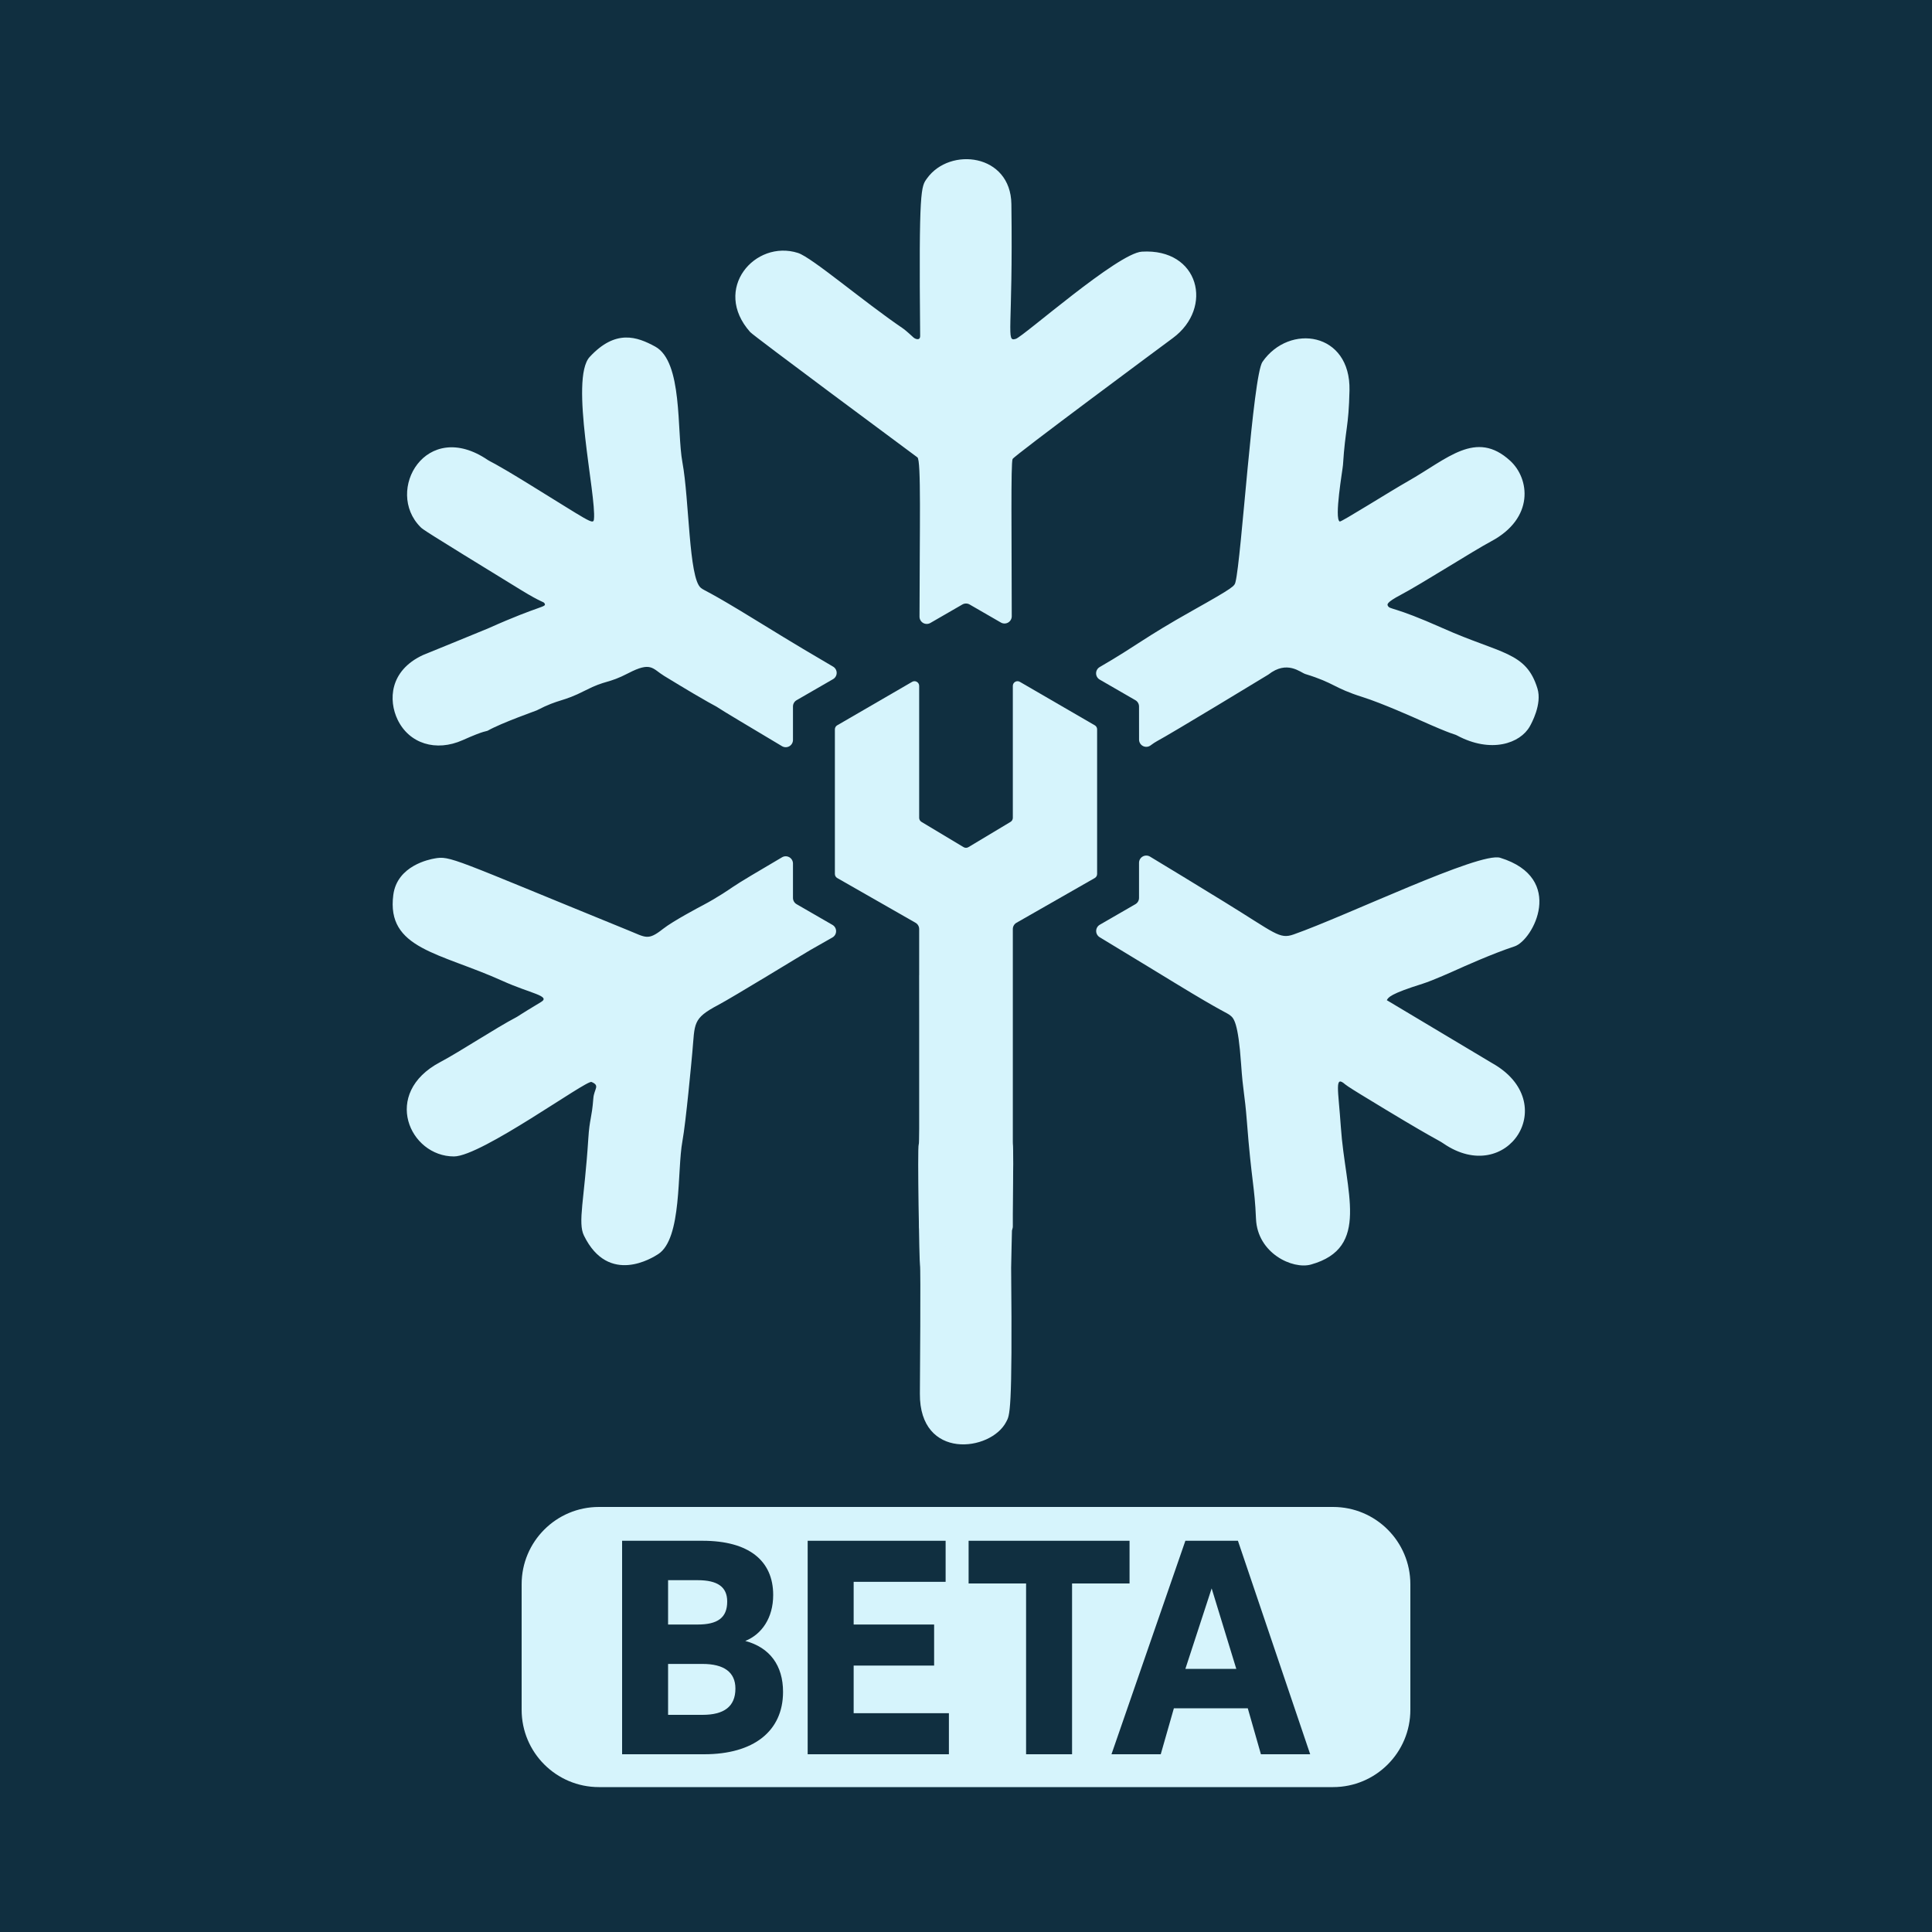
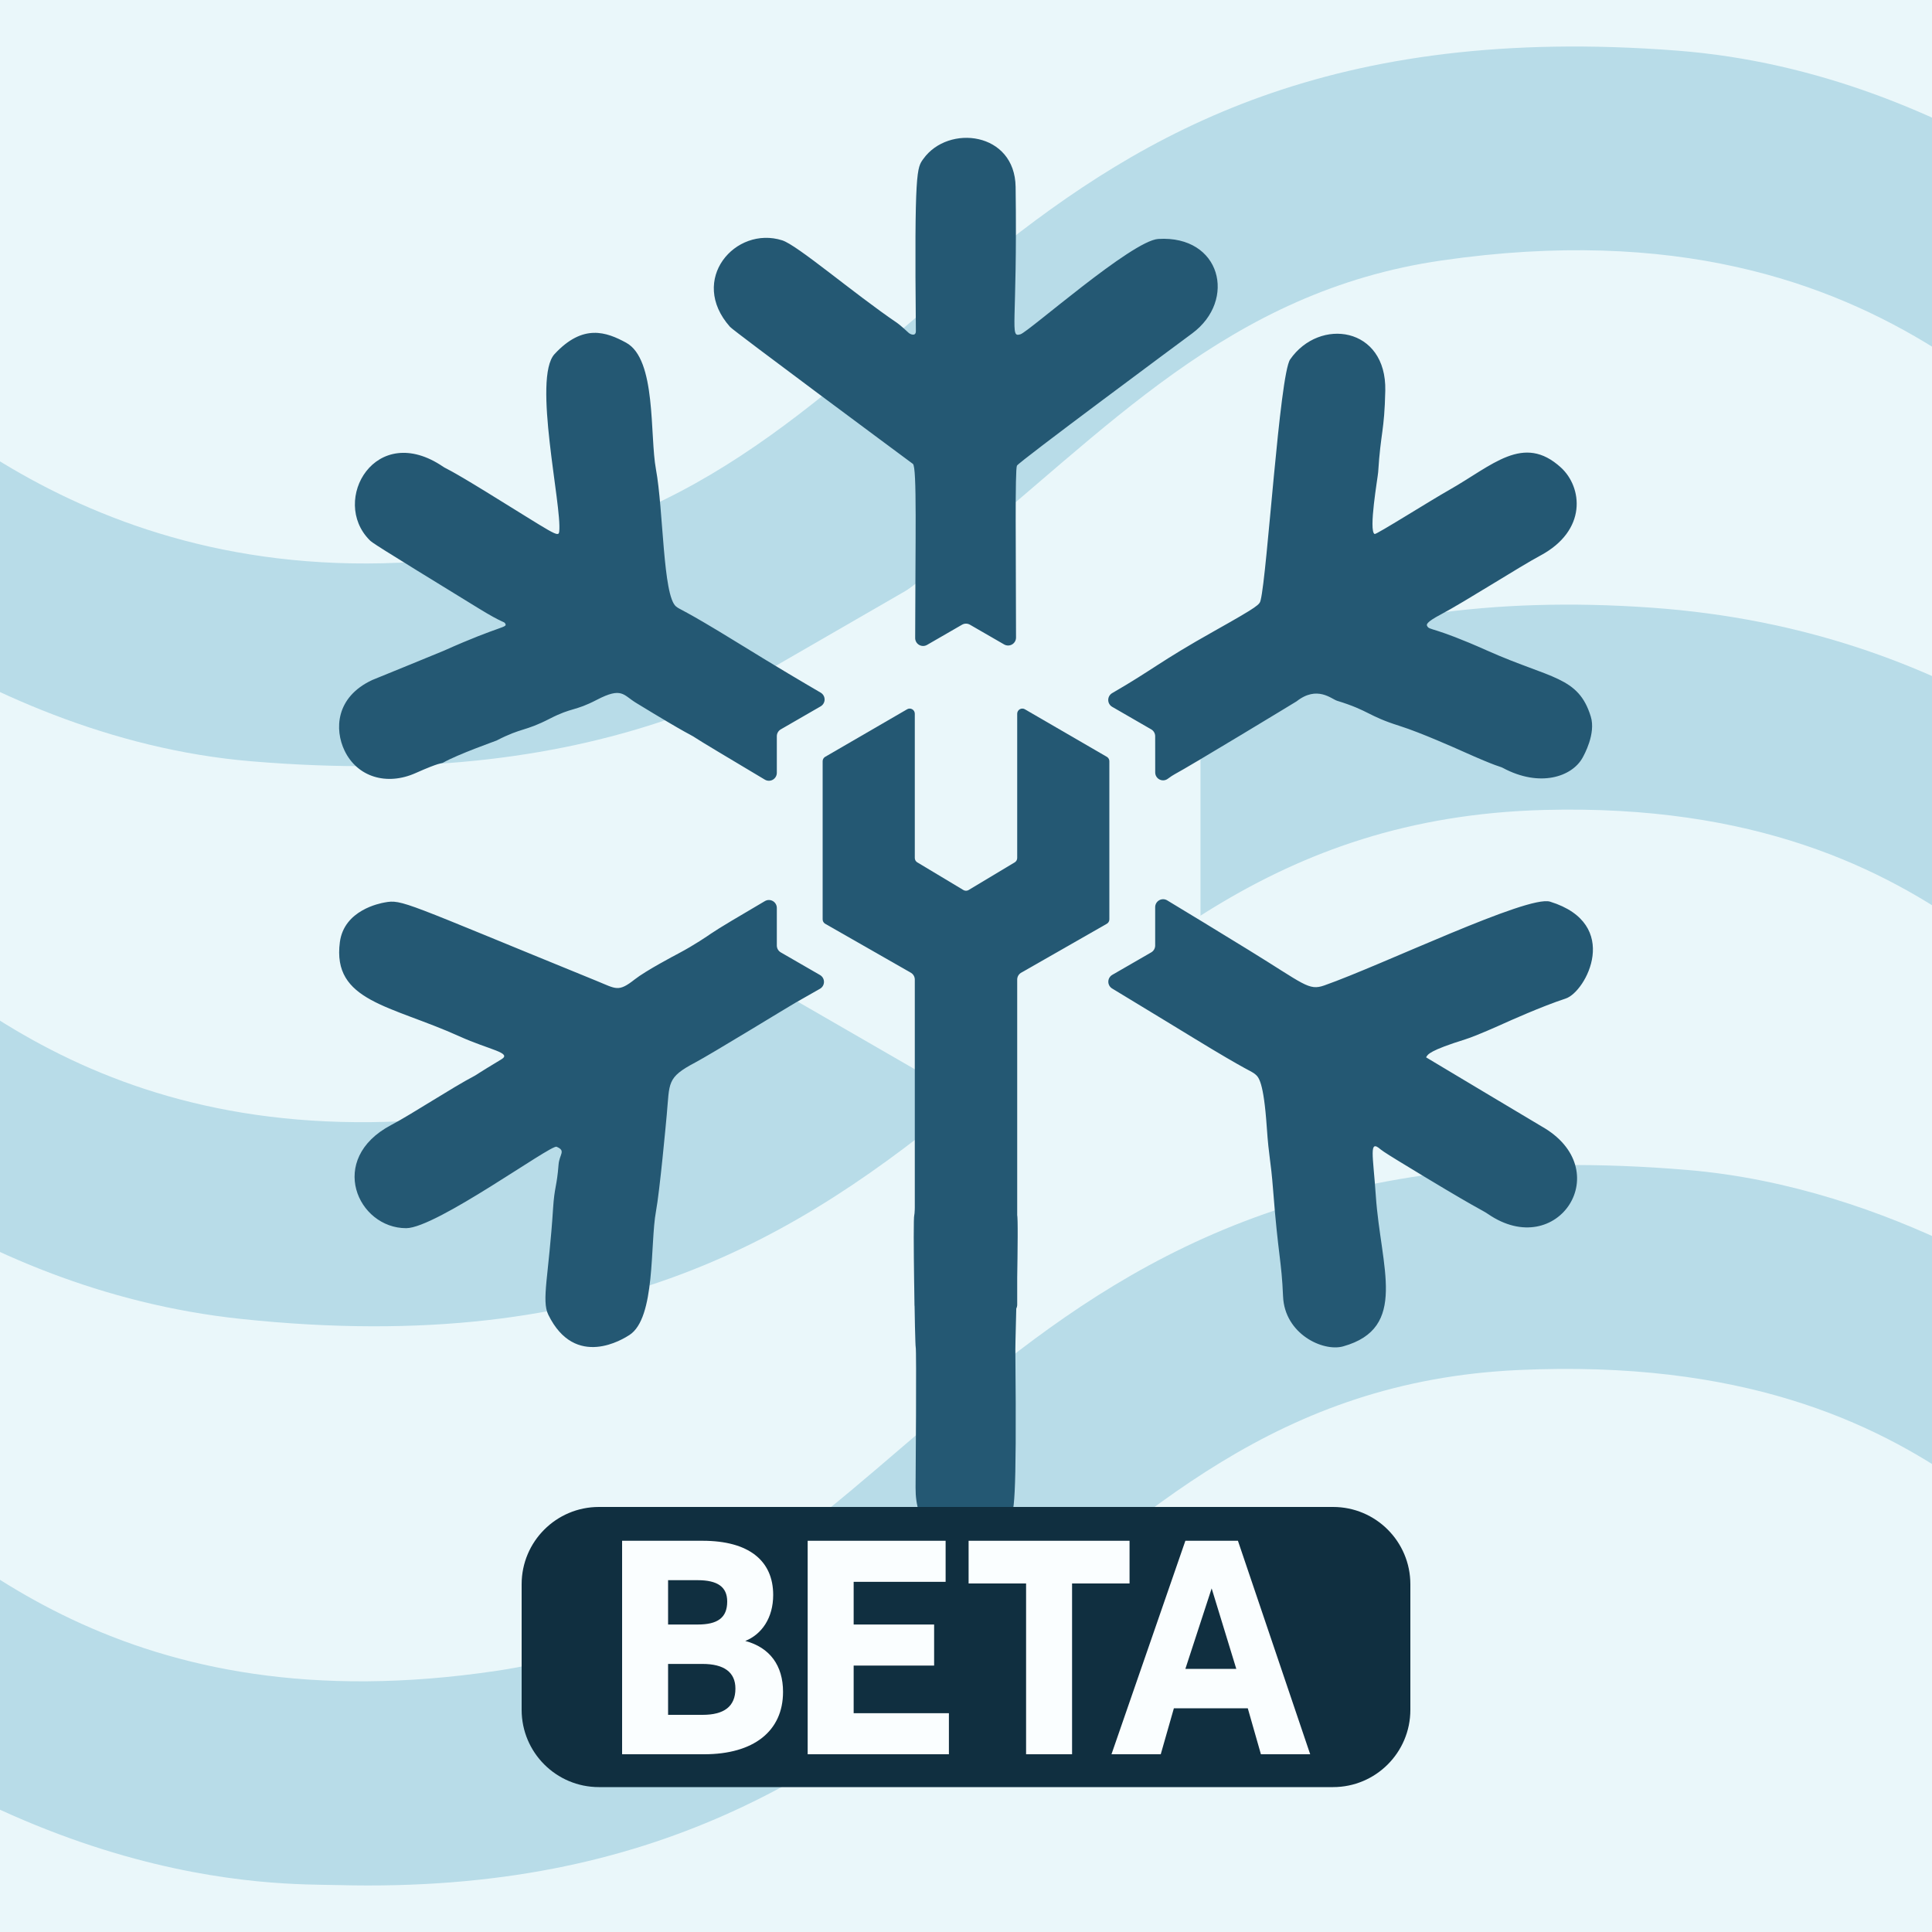
<svg xmlns="http://www.w3.org/2000/svg" viewBox="0 0 2000 2000" width="2000" height="2000">
-   <rect width="2000" height="2000" fill="#102F40" />
-   <g transform="translate(250 80) scale(.75)">
+   <rect width="2000" height="2000" fill="#EAF7FA" />
+   <g id="wind-2.png" transform="matrix(5.291602,0,0,5.291602,-361.8214,36.53489)">
+     <path d="M513.999,67.5L513.999,77.5C512.346,80.054 506.354,96.165 488.43,91.743C470.463,87.31 441.746,30.834 350.436,44.045C266.378,56.206 255.941,153.609 117.539,142.026C62.494,137.419 19.416,96.95 9.648,88.333C-9.857,71.125 12.149,37.96 38.099,59.971C52.594,72.266 92.522,113.332 166.429,101.071C250.939,87.051 261.014,-7.434 396.466,2.998C451.762,7.257 492.031,44.662 504.142,54.923C506.702,57.092 507.34,56.577 513.999,67.5Z" style="fill:#B8DCE8;" />
+     <path d="M513.999,286.5L513.999,296.5C511.7,300.259 506.411,312.813 491.548,311.135C469.286,308.62 452.112,257.16 365.468,261.111C271.249,265.407 259.958,365.149 134.488,361.874C122.781,361.569 71.007,363.552 9.739,307.228C-10.552,288.575 13.331,258.192 37.131,277.934C59.327,296.345 93.045,330.771 165.564,319.953C250.222,307.326 260.251,210.355 398.461,221.975C438.776,225.364 471.25,248.297 476.732,252.169C499.172,268.016 509.646,278.947 510.167,279.735C510.51,280.254 510.063,280.495 513.999,286.5Z" style="fill:#B8DCE8;" />
+     <path d="M513.999,177.5L513.999,186.5C511.8,190.311 507.987,202.459 492.475,201.885C471.339,201.102 452.72,149.38 370.501,151.546C263.989,154.352 260.397,266.451 115.553,251.12C60.979,245.344 24.709,210.135 9.9,198.039C-11.139,180.853 14.323,149.781 35.172,166.918C57.014,184.871 90.689,220.929 163.556,210.9C246.44,199.491 264.299,102.934 391.464,111.975C451.546,116.247 484.568,148.374 506.1,165.961C510.474,169.534 509.676,170.115 513.999,177.5Z" style="fill:#B8DCE8;" />
+   </g>
+   <g transform="translate(180 50) scale(.82)">
    <g transform="matrix(1,0,0,1,0,-6219.455)">
      <g transform="matrix(1.263336,0,0,1.263336,-263.3195,-1900.561)">
-         <path d="M999.617,6935L1234.31,7070.5L1234.31,7341.5L999.617,7477L764.924,7341.5L764.924,7070.5L999.617,6935Z" style="fill:#102F40;" />
+         <path d="M999.617,6935L1234.31,7070.5L1234.31,7341.5L999.617,7477L764.924,7341.5L764.924,7070.5L999.617,6935Z" style="fill:#EAF7FA;" />
      </g>
      <g transform="matrix(1.294905,0,0,1.294905,-246.9933,-1568.08)">
        <g transform="matrix(3.055412,0,0,3.055412,345.4296,6095.688)">
-           <path d="M141.761,204.445C141.761,205.355 141.271,206.195 140.48,206.644C139.688,207.093 138.716,207.081 137.936,206.614C126.978,200.074 117.033,194.143 115.681,193.205C114.241,192.207 114.035,192.619 96.81,182.095C92.715,179.593 92.351,176.979 84.331,181.144C77.141,184.878 76.58,183.438 69.336,187.154C61.111,191.374 60.55,189.893 52.331,194.14C52.054,194.283 40.122,198.469 35.332,201.171C34.674,201.541 34.456,200.973 26.508,204.518C17.266,208.641 7.866,205.773 3.821,197.339C0.633,190.693 0.914,180.308 12.658,174.83C12.729,174.798 34.33,166.007 35.494,165.486C53.995,157.203 55.946,158.237 55.072,156.762C54.685,156.109 54.359,156.713 46.815,152.087C12.485,131.036 12.629,130.984 11.823,130.177C-0.798,117.537 13.729,92.071 35.325,106.79C36.387,107.514 36.593,107.152 49.192,114.899C70.701,128.124 72.095,129.544 72.328,127.452C73.243,119.237 63.767,78.462 70.843,70.822C79.898,61.043 87.37,63.764 93.676,67.195C103.395,72.482 101.172,96.705 103.19,107.587C105.597,120.567 105.385,147.895 109.602,151.363C111.007,152.518 111.357,151.911 129.191,162.893C143.238,171.543 149.206,175.016 155.757,178.86C156.534,179.315 157.01,180.149 157.007,181.049C157.004,181.949 156.522,182.779 155.743,183.23C151.745,185.538 145.642,189.061 143.024,190.573C142.242,191.024 141.761,191.859 141.761,192.762L141.761,204.445ZM189.697,163.626C188.914,164.078 187.95,164.078 187.168,163.626C186.386,163.173 185.904,162.338 185.905,161.434C185.952,129.985 186.511,106.852 185.174,105.861C180.489,102.388 128.057,63.522 126.839,62.154C113.436,47.09 128.553,29.787 143.486,34.535C148.35,36.081 166.222,51.433 180.167,60.9C181.161,61.576 183.538,63.786 183.821,64.048C184.303,64.496 186.148,65.349 186.129,63.456C185.627,11.62 186.464,11.398 188.532,8.521C196.501,-2.563 217.719,-0.085 217.956,17.49C218.561,62.283 215.909,65.621 219.505,64.51C222.155,63.692 255.063,34.606 263.47,34.092C283.492,32.87 288.59,53.633 274.312,64.214C269.808,67.552 218.95,105.242 218.381,106.425C217.732,107.772 218.06,133.347 218.085,161.288C218.085,162.191 217.604,163.026 216.821,163.478C216.039,163.93 215.076,163.93 214.293,163.478C210.766,161.442 205.715,158.526 203.387,157.181C202.605,156.73 201.642,156.73 200.86,157.181C198.49,158.55 193.294,161.549 189.697,163.626ZM248.769,183.383C247.988,182.932 247.507,182.099 247.506,181.197C247.505,180.295 247.985,179.461 248.765,179.008C261.95,171.383 263.768,169.063 281.337,159.202C295.675,151.154 295.777,150.756 296.13,149.38C298.206,141.295 302.187,77.389 305.553,72.533C314.899,59.047 336.365,62.083 335.909,82.514C335.616,95.65 334.467,95.474 333.636,108.515C333.535,110.096 330.49,127.389 332.518,128.243C333.042,128.464 350.106,117.692 356.32,114.172C370.136,106.347 379.984,96.083 391.96,107.033C398.798,113.285 400.45,127.094 385.32,135.154C379.046,138.496 361.069,149.981 353.702,153.865C348.702,156.501 349.062,157.193 349.276,157.604C350.042,159.079 350.944,157.637 368.512,165.475C388.796,174.524 397.539,173.61 401.484,186.505C403.15,191.952 399.346,198.75 398.82,199.689C395.501,205.62 385.302,209.265 373.351,202.835C372.371,202.308 372.24,202.803 360.482,197.539C358.909,196.835 347.222,191.602 340.506,189.485C330.205,186.238 330.873,184.627 320.522,181.447C318.752,180.903 314.178,176.465 307.598,181.637C307.468,181.739 273.438,202.388 268.713,204.886C268.02,205.252 267.581,205.586 266.606,206.271C265.853,206.886 264.813,207.013 263.935,206.596C263.057,206.18 262.497,205.294 262.497,204.322C262.486,200.474 262.486,195.263 262.486,192.762C262.486,191.859 262.004,191.024 261.222,190.573C258.65,189.087 252.714,185.661 248.769,183.383ZM262.486,247.3C262.486,246.389 262.977,245.548 263.77,245.1C264.563,244.651 265.536,244.665 266.317,245.134C273.092,249.218 281.556,254.368 292.191,260.903C310.129,271.925 311.421,274.047 316.435,272.284C334.937,265.777 381.388,243.353 388.486,245.546C411.488,252.651 399.94,274.345 393.479,276.459C385.797,278.971 375.078,283.808 373.508,284.516C372.559,284.944 364.934,288.384 361.485,289.464C350.066,293.041 349.442,294.249 348.935,295.23C351.872,296.988 384.866,316.733 385.67,317.184C410.165,330.924 390.974,360.519 368.677,345.21C366.463,343.69 366.201,344.222 339.81,328.095C339.372,327.827 335.165,325.256 334.425,324.608C330.598,321.257 331.993,326.196 332.894,339.479C334.435,362.22 343.361,381.584 322.483,387.445C316.038,389.254 303.794,383.489 303.293,371.51C302.807,359.916 301.741,358.591 300.112,337.521C299.336,327.485 298.791,327.6 298.097,317.521C297.087,302.863 295.469,301.51 294.407,300.622C293.012,299.456 292.684,300.016 274.811,289.1C272.761,287.848 261.004,280.667 248.754,273.258C247.989,272.795 247.526,271.963 247.535,271.069C247.544,270.175 248.024,269.353 248.798,268.906C252.706,266.65 258.647,263.22 261.222,261.733C262.004,261.281 262.486,260.447 262.486,259.544C262.486,256.918 262.486,251.297 262.486,247.3ZM217.942,286.721C217.882,312.512 218.089,344.97 218.381,345.575C219.101,347.071 217.838,385.065 217.871,388.544C218.364,439.929 217.358,439.986 216.158,442.318C210.797,452.739 185.858,455.822 186.035,432.501C186.062,428.914 186.369,388.245 186.072,387.663C185.845,387.22 185.125,346.601 185.619,345.575C186.304,344.153 185.902,316.4 185.914,286.495L202.123,295.854L217.942,286.721ZM155.542,268.96C156.323,269.411 156.805,270.244 156.806,271.146C156.807,272.048 156.327,272.882 155.547,273.335C153.313,274.626 150.71,276.109 147.67,277.815C146.001,278.753 120.685,294.257 115.709,296.881C106.577,301.697 107.586,303.249 106.642,313.518C106.415,315.994 104.402,337.89 103.191,344.413C101.283,354.685 103.143,378.421 94.722,383.827C92.926,384.98 77.442,394.921 68.84,377.343C66.613,372.793 69.009,364.738 70.363,343.484C70.813,336.415 71.571,336.56 72.115,329.48C72.375,326.111 74.574,325.061 71.482,323.756C69.683,322.997 33.058,349.723 23.501,349.736C8.028,349.757 -1.896,327.718 18.671,316.84C25.561,313.195 38.126,304.886 45.301,301.139C46.013,300.767 45.923,300.64 53.859,295.869C57.412,293.733 50.129,292.888 40.488,288.525C18.5,278.576 -0.163,277.415 2.335,258.471C3.687,248.214 15.092,246.092 16.591,245.813C22.271,244.756 22.451,245.641 84.33,270.864C90.494,273.377 91.168,274.493 96.404,270.367C99.937,267.582 109.15,262.726 110.293,262.124C115.529,259.364 119.88,256.348 120.68,255.794C123.153,254.08 130.078,250.001 137.949,245.374C138.73,244.913 139.699,244.906 140.486,245.356C141.274,245.806 141.761,246.643 141.761,247.551C141.761,251.468 141.761,256.956 141.761,259.544C141.761,260.447 142.242,261.281 143.024,261.733C145.61,263.226 151.592,266.68 155.542,268.96Z" style="fill:#D6F4FC;fill-opacity:1;" />
+           <path d="M141.761,204.445C141.761,205.355 141.271,206.195 140.48,206.644C139.688,207.093 138.716,207.081 137.936,206.614C126.978,200.074 117.033,194.143 115.681,193.205C114.241,192.207 114.035,192.619 96.81,182.095C92.715,179.593 92.351,176.979 84.331,181.144C77.141,184.878 76.58,183.438 69.336,187.154C61.111,191.374 60.55,189.893 52.331,194.14C52.054,194.283 40.122,198.469 35.332,201.171C34.674,201.541 34.456,200.973 26.508,204.518C17.266,208.641 7.866,205.773 3.821,197.339C0.633,190.693 0.914,180.308 12.658,174.83C12.729,174.798 34.33,166.007 35.494,165.486C53.995,157.203 55.946,158.237 55.072,156.762C54.685,156.109 54.359,156.713 46.815,152.087C12.485,131.036 12.629,130.984 11.823,130.177C-0.798,117.537 13.729,92.071 35.325,106.79C36.387,107.514 36.593,107.152 49.192,114.899C70.701,128.124 72.095,129.544 72.328,127.452C73.243,119.237 63.767,78.462 70.843,70.822C79.898,61.043 87.37,63.764 93.676,67.195C103.395,72.482 101.172,96.705 103.19,107.587C105.597,120.567 105.385,147.895 109.602,151.363C111.007,152.518 111.357,151.911 129.191,162.893C143.238,171.543 149.206,175.016 155.757,178.86C156.534,179.315 157.01,180.149 157.007,181.049C157.004,181.949 156.522,182.779 155.743,183.23C151.745,185.538 145.642,189.061 143.024,190.573C142.242,191.024 141.761,191.859 141.761,192.762L141.761,204.445ZM189.697,163.626C188.914,164.078 187.95,164.078 187.168,163.626C186.386,163.173 185.904,162.338 185.905,161.434C185.952,129.985 186.511,106.852 185.174,105.861C180.489,102.388 128.057,63.522 126.839,62.154C113.436,47.09 128.553,29.787 143.486,34.535C148.35,36.081 166.222,51.433 180.167,60.9C181.161,61.576 183.538,63.786 183.821,64.048C184.303,64.496 186.148,65.349 186.129,63.456C185.627,11.62 186.464,11.398 188.532,8.521C196.501,-2.563 217.719,-0.085 217.956,17.49C218.561,62.283 215.909,65.621 219.505,64.51C222.155,63.692 255.063,34.606 263.47,34.092C283.492,32.87 288.59,53.633 274.312,64.214C269.808,67.552 218.95,105.242 218.381,106.425C217.732,107.772 218.06,133.347 218.085,161.288C218.085,162.191 217.604,163.026 216.821,163.478C216.039,163.93 215.076,163.93 214.293,163.478C210.766,161.442 205.715,158.526 203.387,157.181C202.605,156.73 201.642,156.73 200.86,157.181C198.49,158.55 193.294,161.549 189.697,163.626ZM248.769,183.383C247.988,182.932 247.507,182.099 247.506,181.197C247.505,180.295 247.985,179.461 248.765,179.008C261.95,171.383 263.768,169.063 281.337,159.202C295.675,151.154 295.777,150.756 296.13,149.38C298.206,141.295 302.187,77.389 305.553,72.533C314.899,59.047 336.365,62.083 335.909,82.514C335.616,95.65 334.467,95.474 333.636,108.515C333.535,110.096 330.49,127.389 332.518,128.243C333.042,128.464 350.106,117.692 356.32,114.172C370.136,106.347 379.984,96.083 391.96,107.033C398.798,113.285 400.45,127.094 385.32,135.154C379.046,138.496 361.069,149.981 353.702,153.865C348.702,156.501 349.062,157.193 349.276,157.604C350.042,159.079 350.944,157.637 368.512,165.475C388.796,174.524 397.539,173.61 401.484,186.505C403.15,191.952 399.346,198.75 398.82,199.689C395.501,205.62 385.302,209.265 373.351,202.835C372.371,202.308 372.24,202.803 360.482,197.539C358.909,196.835 347.222,191.602 340.506,189.485C330.205,186.238 330.873,184.627 320.522,181.447C318.752,180.903 314.178,176.465 307.598,181.637C307.468,181.739 273.438,202.388 268.713,204.886C268.02,205.252 267.581,205.586 266.606,206.271C265.853,206.886 264.813,207.013 263.935,206.596C263.057,206.18 262.497,205.294 262.497,204.322C262.486,200.474 262.486,195.263 262.486,192.762C262.486,191.859 262.004,191.024 261.222,190.573C258.65,189.087 252.714,185.661 248.769,183.383ZM262.486,247.3C262.486,246.389 262.977,245.548 263.77,245.1C264.563,244.651 265.536,244.665 266.317,245.134C273.092,249.218 281.556,254.368 292.191,260.903C310.129,271.925 311.421,274.047 316.435,272.284C334.937,265.777 381.388,243.353 388.486,245.546C411.488,252.651 399.94,274.345 393.479,276.459C385.797,278.971 375.078,283.808 373.508,284.516C372.559,284.944 364.934,288.384 361.485,289.464C350.066,293.041 349.442,294.249 348.935,295.23C351.872,296.988 384.866,316.733 385.67,317.184C410.165,330.924 390.974,360.519 368.677,345.21C366.463,343.69 366.201,344.222 339.81,328.095C339.372,327.827 335.165,325.256 334.425,324.608C330.598,321.257 331.993,326.196 332.894,339.479C334.435,362.22 343.361,381.584 322.483,387.445C316.038,389.254 303.794,383.489 303.293,371.51C302.807,359.916 301.741,358.591 300.112,337.521C299.336,327.485 298.791,327.6 298.097,317.521C297.087,302.863 295.469,301.51 294.407,300.622C293.012,299.456 292.684,300.016 274.811,289.1C272.761,287.848 261.004,280.667 248.754,273.258C247.989,272.795 247.526,271.963 247.535,271.069C247.544,270.175 248.024,269.353 248.798,268.906C252.706,266.65 258.647,263.22 261.222,261.733C262.004,261.281 262.486,260.447 262.486,259.544C262.486,256.918 262.486,251.297 262.486,247.3ZM217.942,286.721C217.882,312.512 218.089,344.97 218.381,345.575C219.101,347.071 217.838,385.065 217.871,388.544C218.364,439.929 217.358,439.986 216.158,442.318C210.797,452.739 185.858,455.822 186.035,432.501C186.062,428.914 186.369,388.245 186.072,387.663C185.845,387.22 185.125,346.601 185.619,345.575C186.304,344.153 185.902,316.4 185.914,286.495L202.123,295.854L217.942,286.721ZM155.542,268.96C156.323,269.411 156.805,270.244 156.806,271.146C156.807,272.048 156.327,272.882 155.547,273.335C153.313,274.626 150.71,276.109 147.67,277.815C146.001,278.753 120.685,294.257 115.709,296.881C106.577,301.697 107.586,303.249 106.642,313.518C106.415,315.994 104.402,337.89 103.191,344.413C101.283,354.685 103.143,378.421 94.722,383.827C92.926,384.98 77.442,394.921 68.84,377.343C66.613,372.793 69.009,364.738 70.363,343.484C70.813,336.415 71.571,336.56 72.115,329.48C72.375,326.111 74.574,325.061 71.482,323.756C69.683,322.997 33.058,349.723 23.501,349.736C8.028,349.757 -1.896,327.718 18.671,316.84C25.561,313.195 38.126,304.886 45.301,301.139C46.013,300.767 45.923,300.64 53.859,295.869C57.412,293.733 50.129,292.888 40.488,288.525C18.5,278.576 -0.163,277.415 2.335,258.471C3.687,248.214 15.092,246.092 16.591,245.813C22.271,244.756 22.451,245.641 84.33,270.864C90.494,273.377 91.168,274.493 96.404,270.367C99.937,267.582 109.15,262.726 110.293,262.124C115.529,259.364 119.88,256.348 120.68,255.794C123.153,254.08 130.078,250.001 137.949,245.374C138.73,244.913 139.699,244.906 140.486,245.356C141.274,245.806 141.761,246.643 141.761,247.551C141.761,251.468 141.761,256.956 141.761,259.544C141.761,260.447 142.242,261.281 143.024,261.733C145.61,263.226 151.592,266.68 155.542,268.96Z" style="fill:#245873;" />
        </g>
        <g transform="matrix(0.615631,0,0,0.615631,573.6487,6435.314)">
-           <path d="M551.365,790.399C551.365,785.897 548.953,781.741 545.044,779.508C517.523,763.781 409.509,702.059 409.509,702.059C406.983,700.616 405.424,697.929 405.424,695.02L405.424,444.614C405.424,441.904 406.779,439.372 409.035,437.868L538.759,362.604C541.247,360.945 544.446,360.791 547.083,362.202C549.719,363.613 551.365,366.36 551.365,369.35L551.365,597.841C551.365,600.689 552.859,603.328 555.301,604.793L628.271,648.575C630.839,650.116 634.046,650.116 636.614,648.575L709.584,604.793C712.026,603.328 713.521,600.689 713.521,597.841L713.521,369.35C713.521,366.36 715.166,363.613 717.803,362.202C720.439,360.791 723.638,360.945 726.126,362.604L855.851,437.868C858.106,439.372 859.461,441.904 859.461,444.614L859.461,695.02C859.461,697.929 857.902,700.616 855.376,702.059C855.376,702.059 747.363,763.781 719.841,779.508C715.933,781.741 713.521,785.897 713.521,790.399C713.521,849.291 713.521,1247.105 713.521,1305.313C713.521,1309.719 711.209,1313.802 707.43,1316.069C692.502,1325.026 654.196,1348.009 638.897,1357.189C634.924,1359.573 629.961,1359.573 625.989,1357.189C610.689,1348.009 572.383,1325.026 557.455,1316.069C553.677,1313.802 551.365,1309.719 551.365,1305.313C551.365,1247.105 551.365,849.291 551.365,790.399Z" style="fill:#D6F4FC;" />
+           <path d="M551.365,790.399C551.365,785.897 548.953,781.741 545.044,779.508C517.523,763.781 409.509,702.059 409.509,702.059C406.983,700.616 405.424,697.929 405.424,695.02L405.424,444.614C405.424,441.904 406.779,439.372 409.035,437.868L538.759,362.604C541.247,360.945 544.446,360.791 547.083,362.202C549.719,363.613 551.365,366.36 551.365,369.35L551.365,597.841C551.365,600.689 552.859,603.328 555.301,604.793L628.271,648.575C630.839,650.116 634.046,650.116 636.614,648.575L709.584,604.793C712.026,603.328 713.521,600.689 713.521,597.841L713.521,369.35C713.521,366.36 715.166,363.613 717.803,362.202C720.439,360.791 723.638,360.945 726.126,362.604L855.851,437.868C858.106,439.372 859.461,441.904 859.461,444.614L859.461,695.02C859.461,697.929 857.902,700.616 855.376,702.059C855.376,702.059 747.363,763.781 719.841,779.508C715.933,781.741 713.521,785.897 713.521,790.399C713.521,849.291 713.521,1247.105 713.521,1305.313C713.521,1309.719 711.209,1313.802 707.43,1316.069C692.502,1325.026 654.196,1348.009 638.897,1357.189C634.924,1359.573 629.961,1359.573 625.989,1357.189C610.689,1348.009 572.383,1325.026 557.455,1316.069C553.677,1313.802 551.365,1309.719 551.365,1305.313C551.365,1247.105 551.365,849.291 551.365,790.399Z" style="fill:#245873;" />
        </g>
      </g>
    </g>
  </g>
-   <rect x="540" y="1560" width="920" height="290" rx="80" fill="#D6F4FC" />
-   <g transform="translate(644 1595) scale(1.7)" fill="#102F40" fill-rule="evenodd">
+   <rect x="540" y="1560" width="920" height="290" rx="80" fill="#102F40" />
+   <g transform="translate(644 1595) scale(1.7)" fill="#FAFEFF" fill-rule="evenodd">
    <path d="M0 0H49C77 0 92 12 92 33C92 47 85 57 75 61C90 65 98 76 98 92C98 116 80 130 50 130H0ZM28 24V51H46C58 51 64 47 64 37C64 28 58 24 46 24ZM28 75V106H49C62 106 69 101 69 90C69 80 62 75 49 75Z" />
    <path d="M113 0H197V25H141V51H190V76H141V105H199V130H113Z" />
    <path d="M211 0H309V26H274V130H246V26H211Z" />
    <path d="M343 0H375L419 130H389L381 102H336L328 130H298ZM359 29L343 78H374Z" />
  </g>
</svg>
